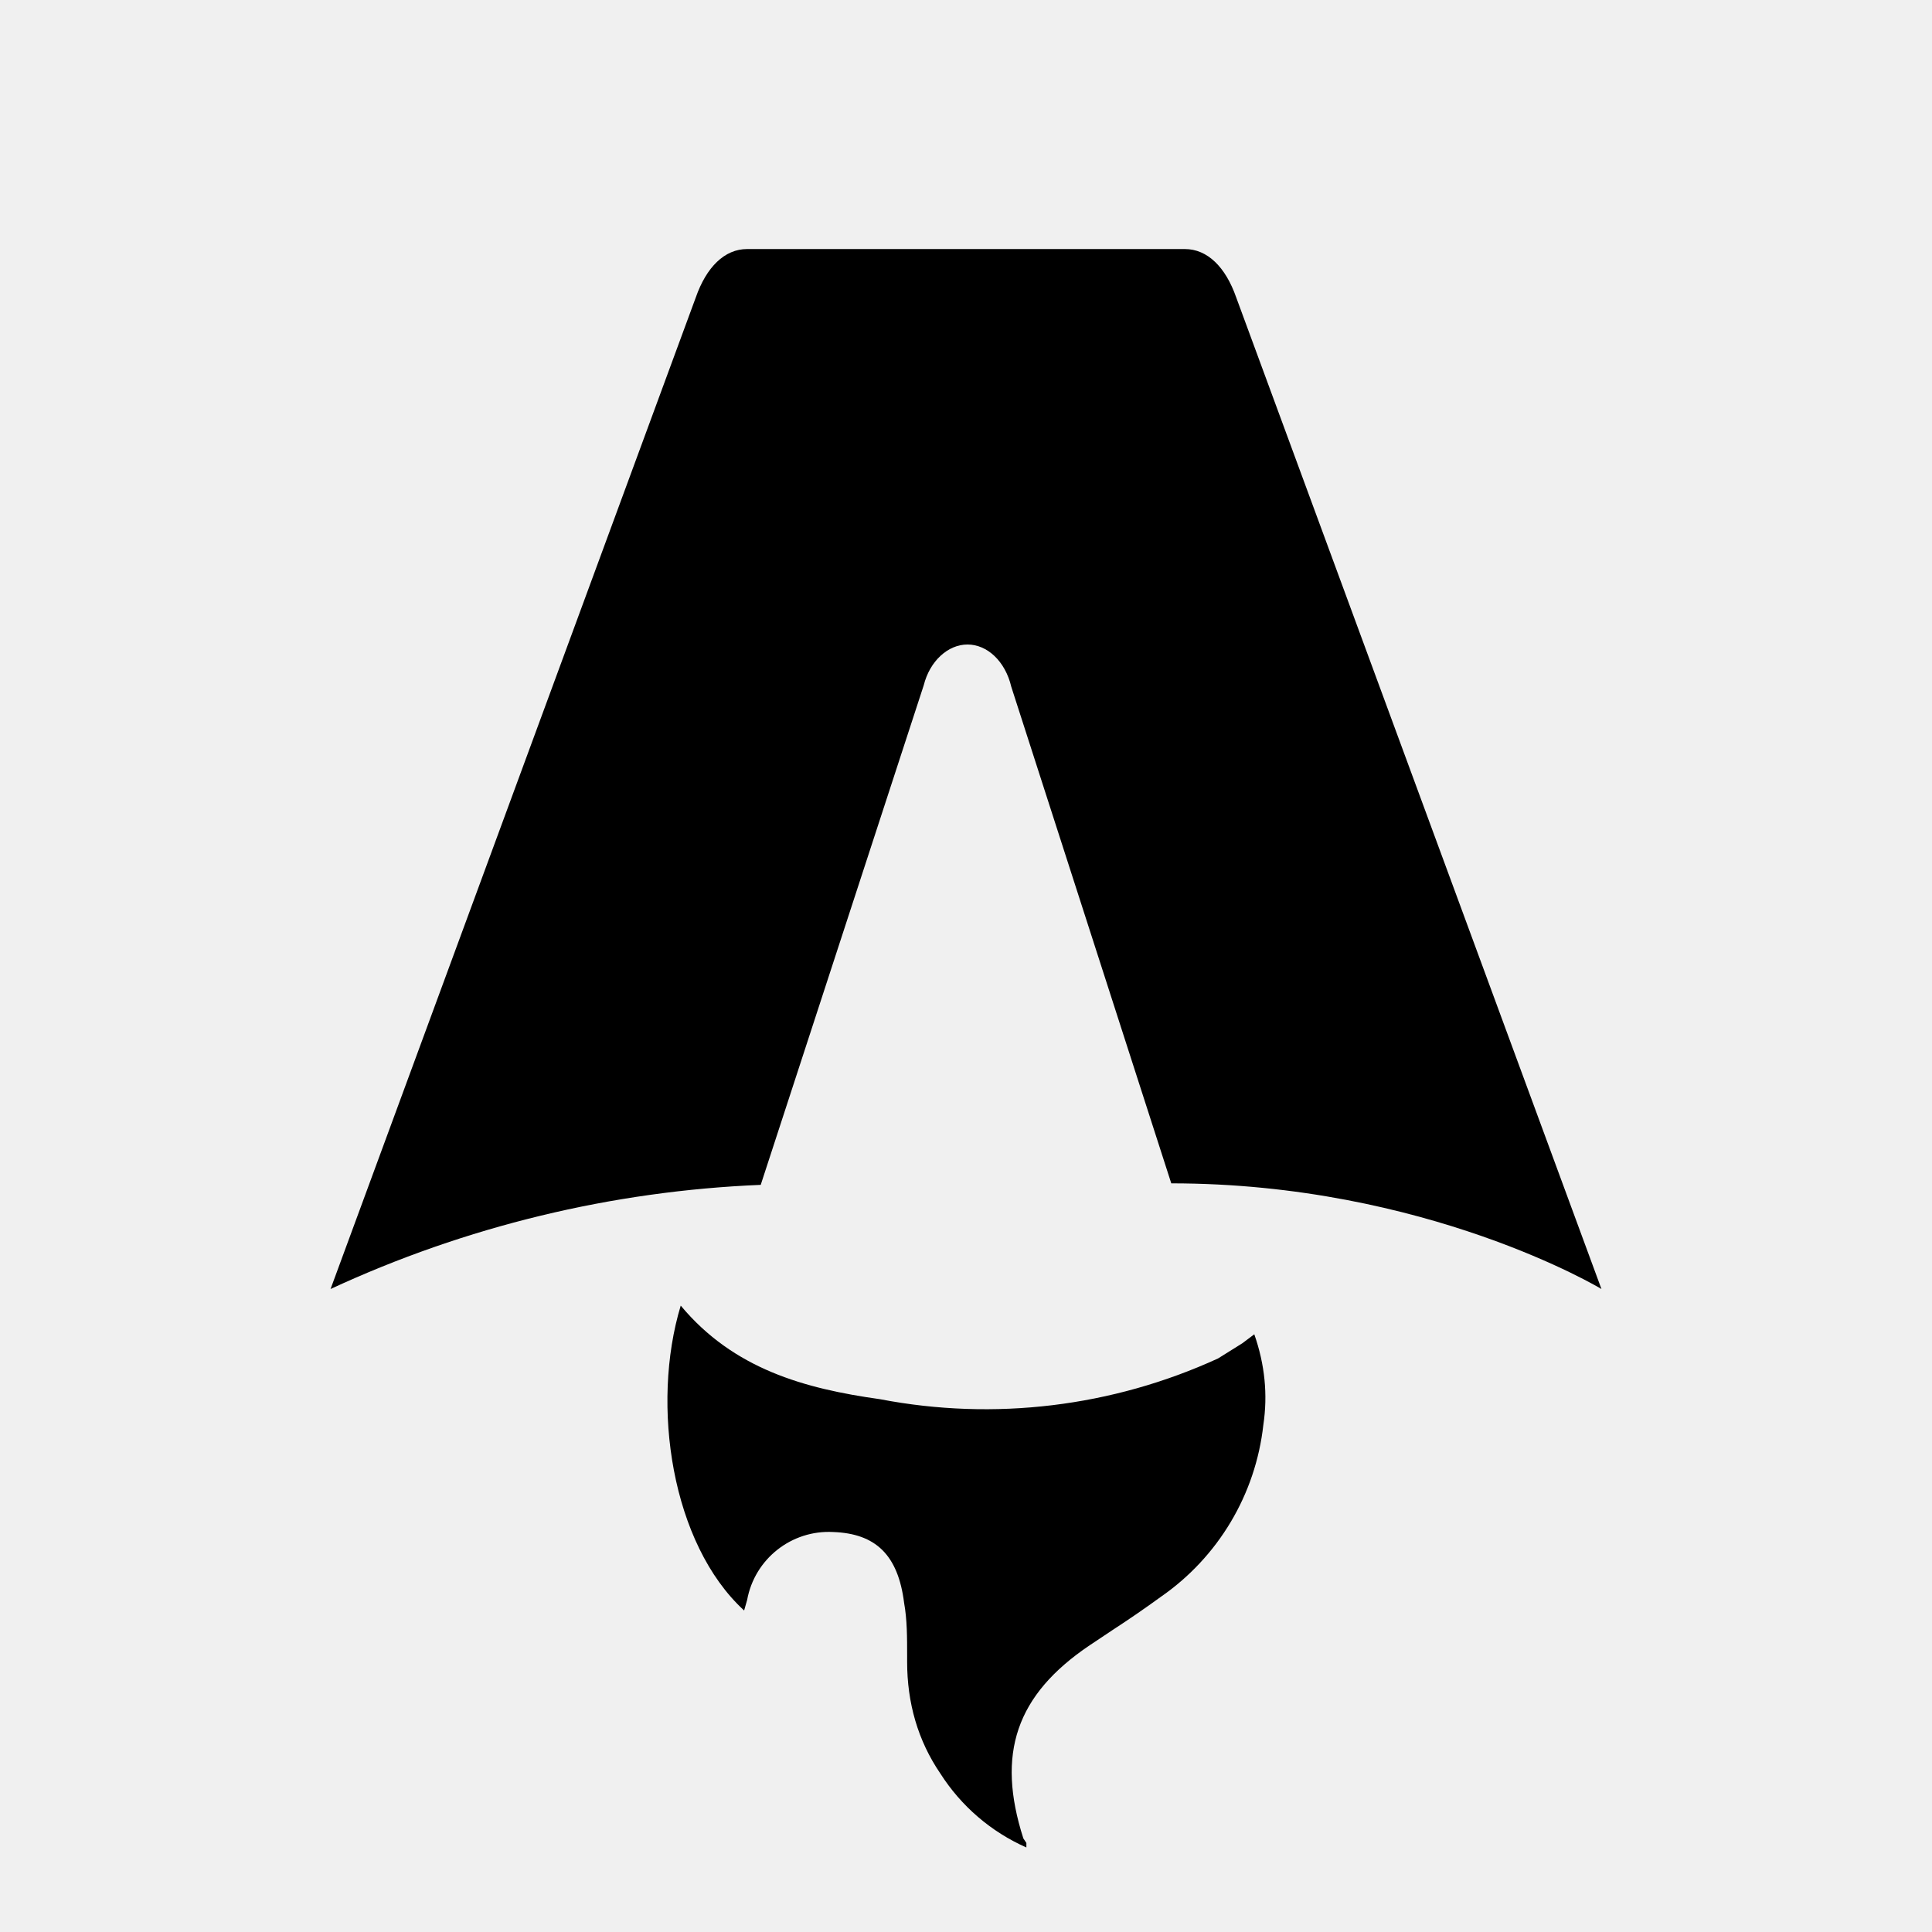
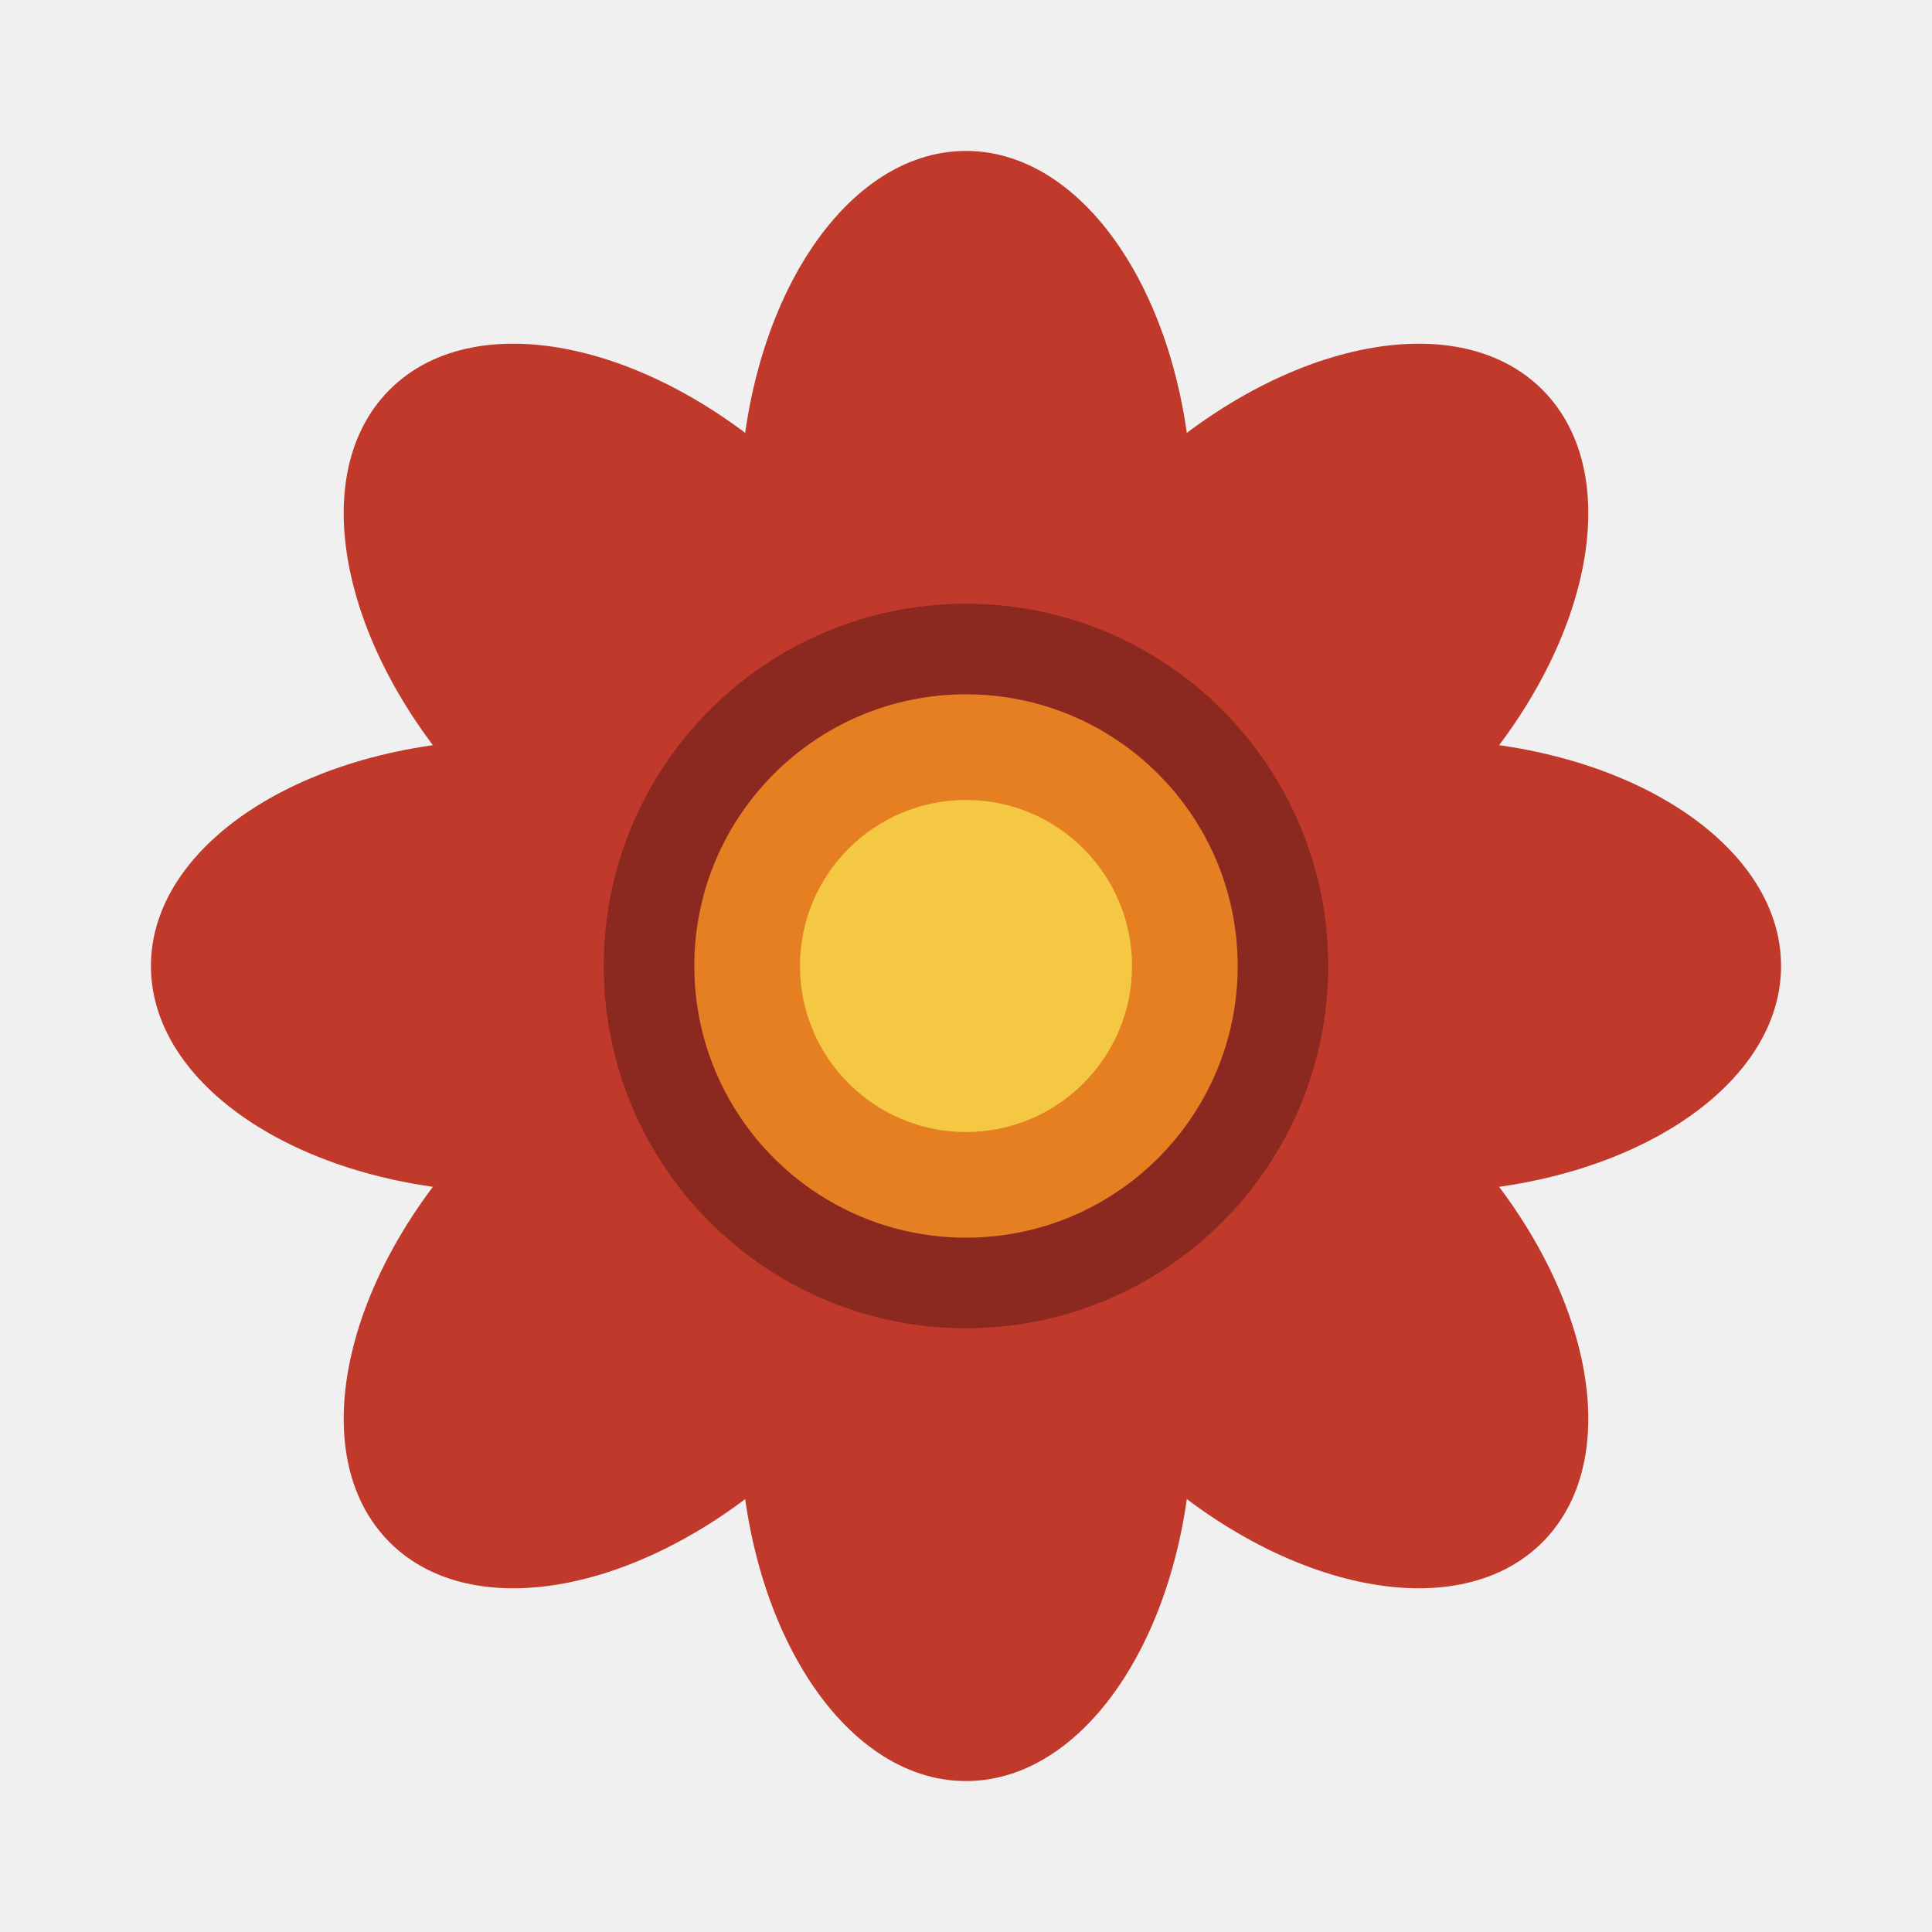
- <svg xmlns="http://www.w3.org/2000/svg" fill="none" viewBox="0 0 128 128">
-   <path d="M50.4 78.5a75.1 75.1 0 0 0-28.5 6.9l24.2-65.7c.7-2 1.9-3.2 3.4-3.2h29c1.5 0 2.7 1.2 3.4 3.2l24.2 65.7s-11.6-7-28.5-7L67 45.5c-.4-1.7-1.6-2.8-2.9-2.8-1.3 0-2.5 1.1-2.9 2.7L50.4 78.5Zm-1.1 28.2Zm-4.2-20.2c-2 6.6-.6 15.8 4.2 20.2a17.5 17.5 0 0 1 .2-.7 5.5 5.5 0 0 1 5.7-4.5c2.8.1 4.3 1.5 4.7 4.7.2 1.1.2 2.3.2 3.5v.4c0 2.7.7 5.2 2.2 7.4a13 13 0 0 0 5.7 4.9v-.3l-.2-.3c-1.8-5.6-.5-9.5 4.4-12.8l1.5-1a73 73 0 0 0 3.2-2.2 16 16 0 0 0 6.8-11.4c.3-2 .1-4-.6-6l-.8.6-1.6 1a37 37 0 0 1-22.4 2.7c-5-.7-9.7-2-13.2-6.2Z" />
-   <style>
-         path { fill: #000; }
-         @media (prefers-color-scheme: dark) {
-             path { fill: #FFF; }
-         }
-     </style>
+ <svg xmlns="http://www.w3.org/2000/svg" viewBox="0 0 64 64" fill="none">
+   <g transform="translate(32 32)">
+     <ellipse cx="0" cy="-15" rx="7.5" ry="12" fill="#c0392b" />
+     <ellipse cx="0" cy="-15" rx="7.5" ry="12" fill="#c0392b" transform="rotate(45)" />
+     <ellipse cx="0" cy="-15" rx="7.5" ry="12" fill="#c0392b" transform="rotate(90)" />
+     <ellipse cx="0" cy="-15" rx="7.5" ry="12" fill="#c0392b" transform="rotate(135)" />
+     <ellipse cx="0" cy="-15" rx="7.5" ry="12" fill="#c0392b" transform="rotate(180)" />
+     <ellipse cx="0" cy="-15" rx="7.5" ry="12" fill="#c0392b" transform="rotate(225)" />
+     <ellipse cx="0" cy="-15" rx="7.5" ry="12" fill="#c0392b" transform="rotate(270)" />
+     <ellipse cx="0" cy="-15" rx="7.5" ry="12" fill="#c0392b" transform="rotate(315)" />
+   </g>
+   <circle cx="32" cy="32" r="12" fill="#8b2820" />
+   <circle cx="32" cy="32" r="9" fill="#e67e22" />
+   <circle cx="32" cy="32" r="5.5" fill="#f4c842" />
</svg>
